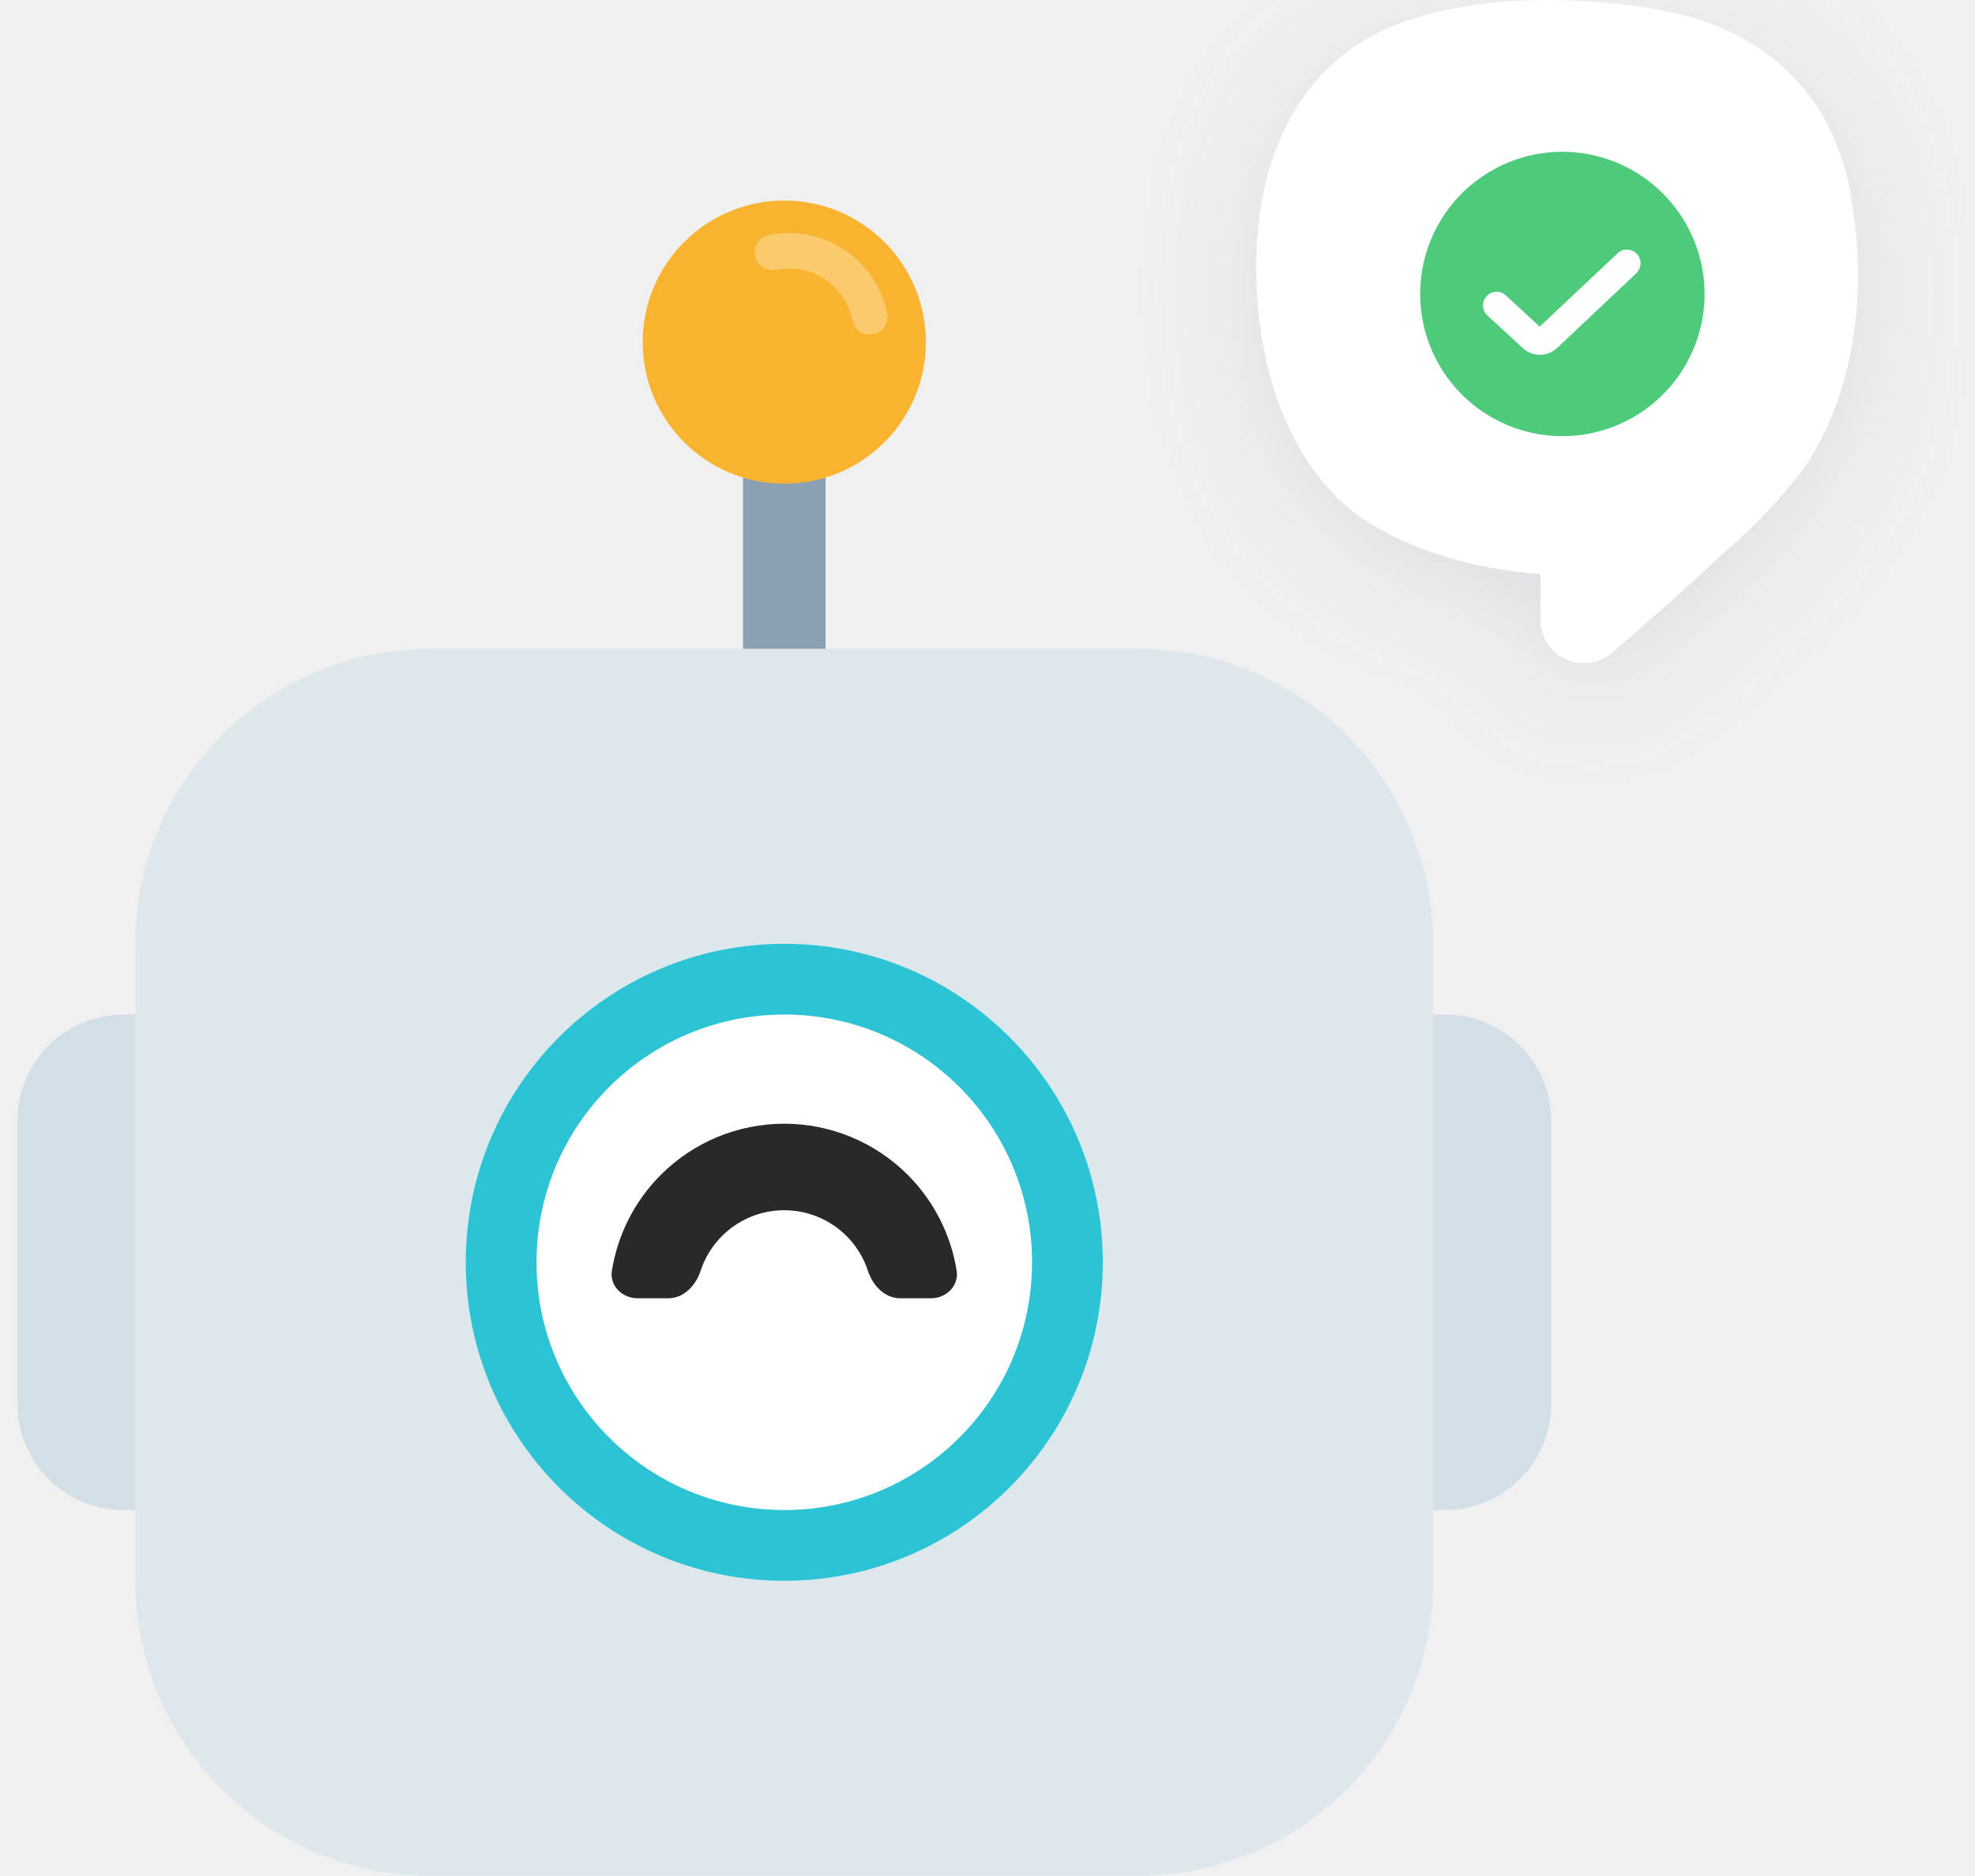
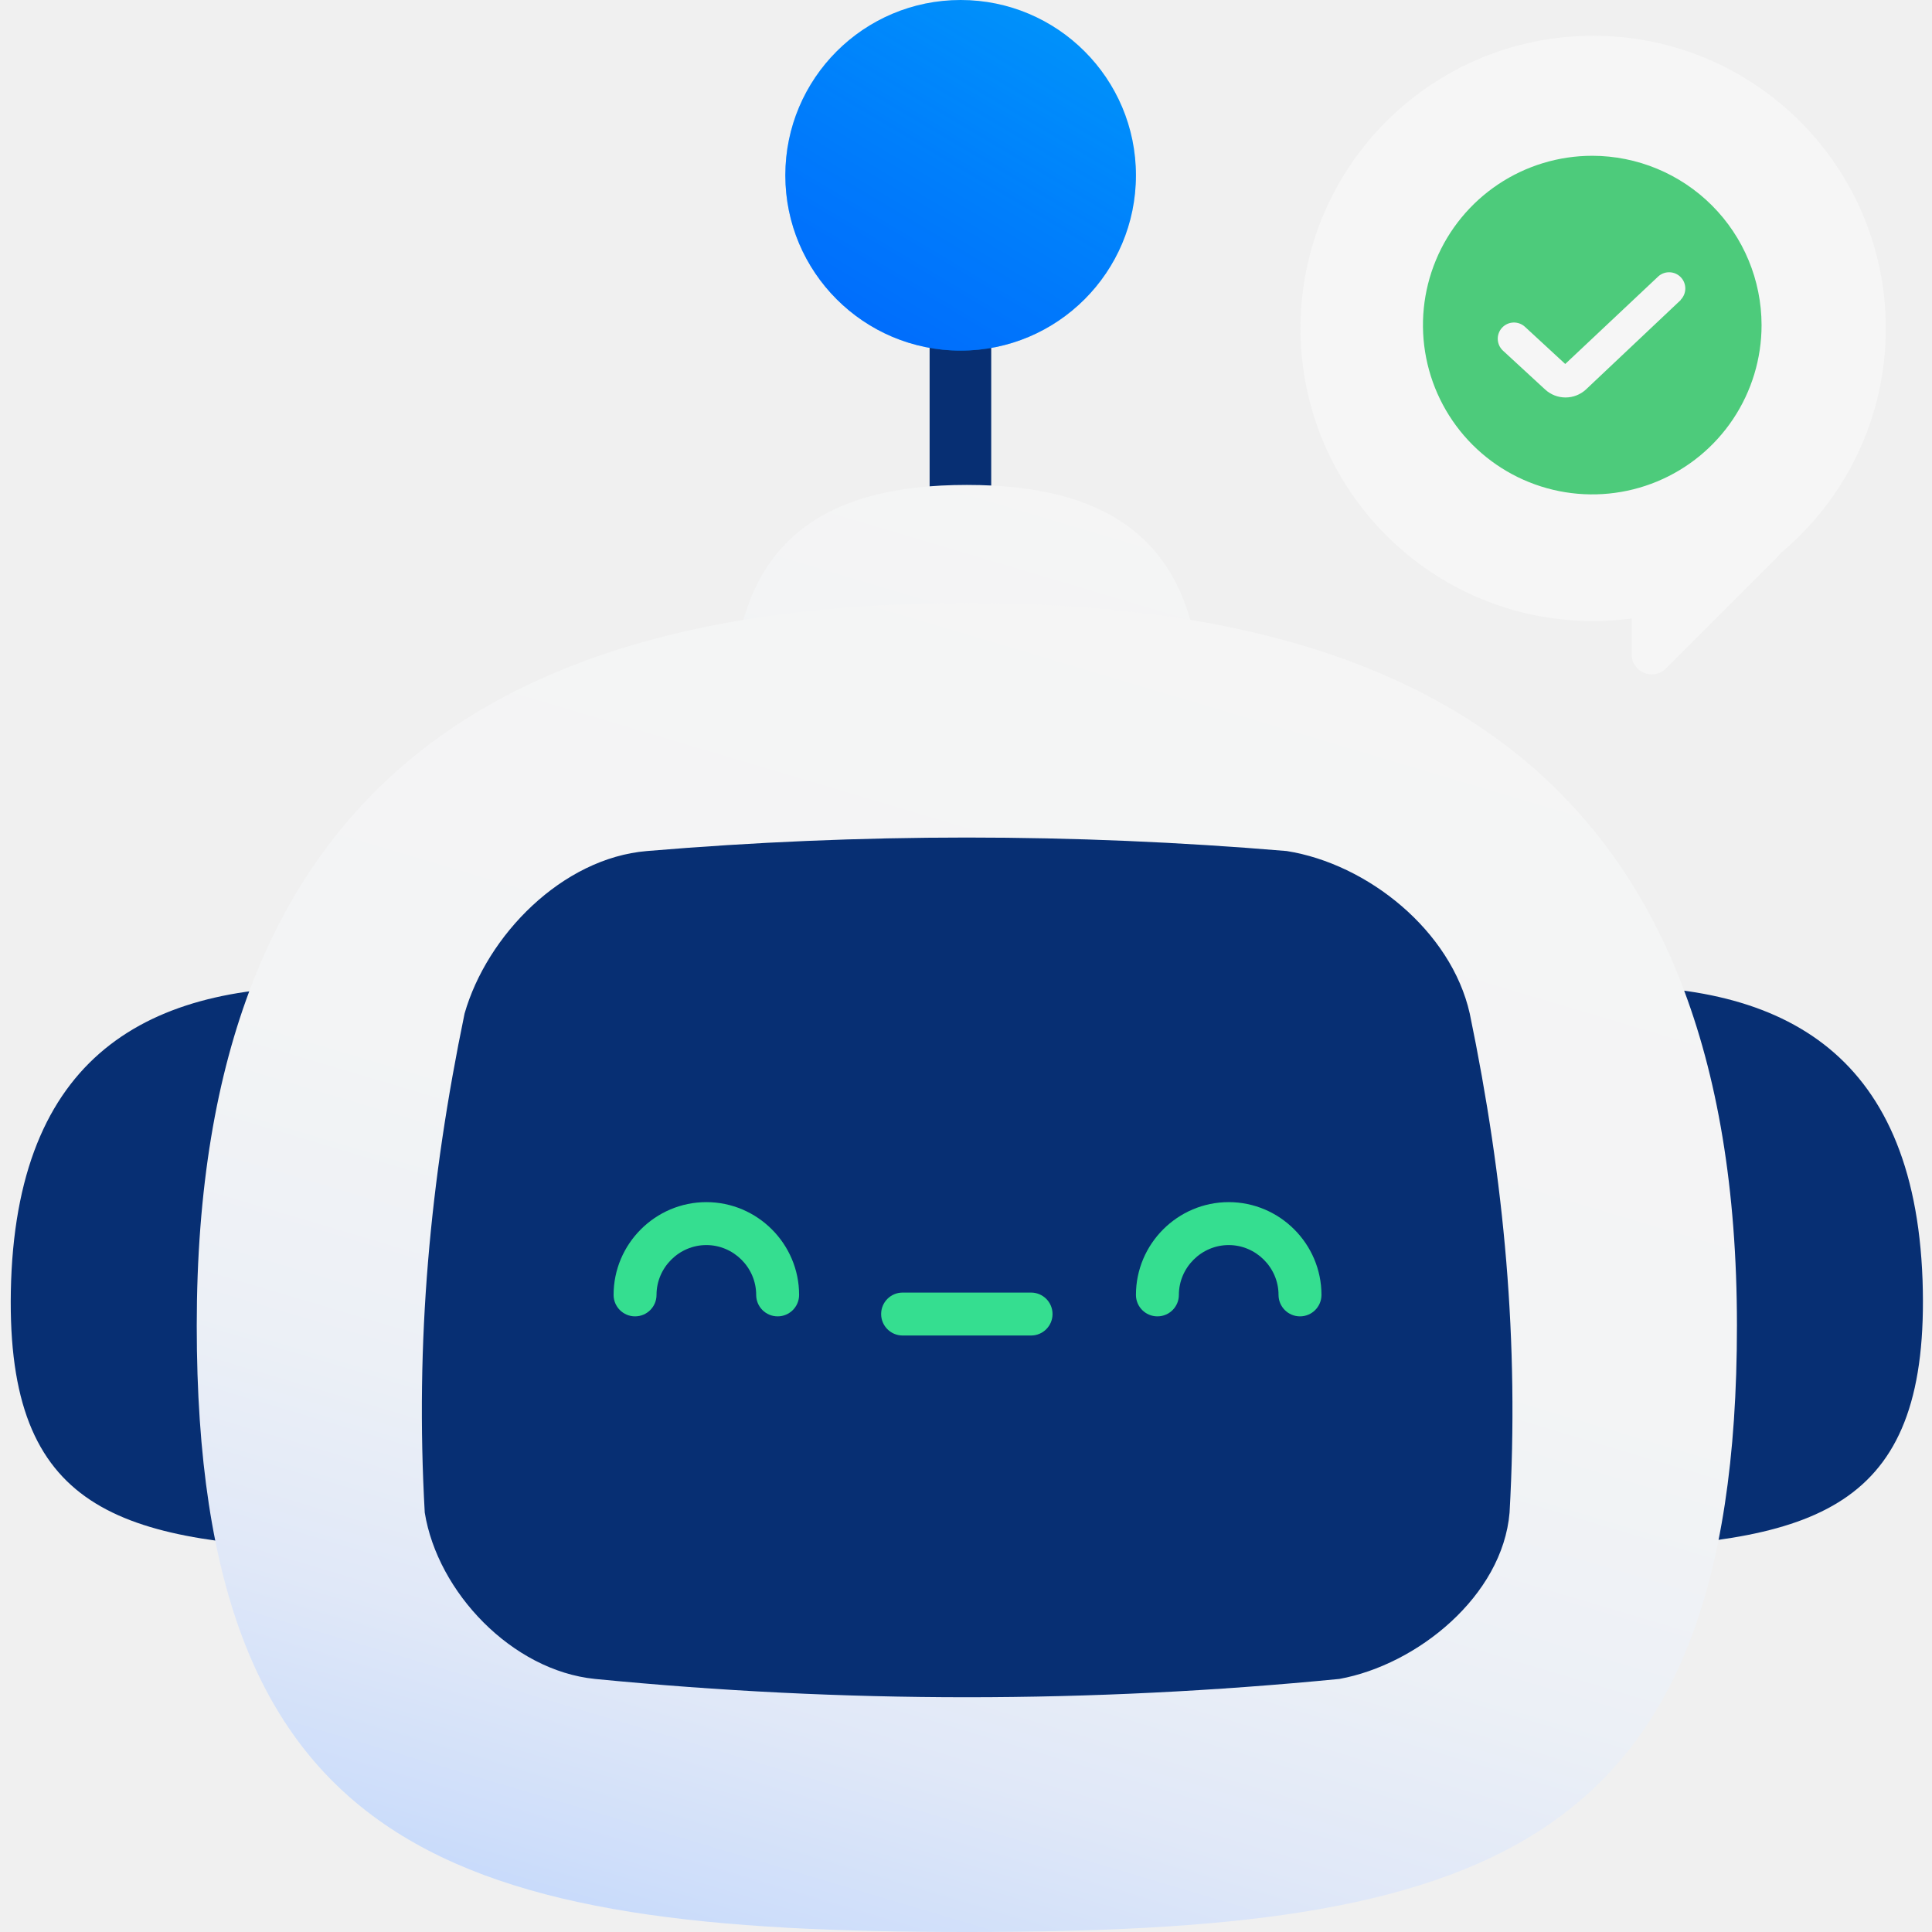
- <svg xmlns="http://www.w3.org/2000/svg" width="1137" height="1080" viewBox="0 0 1137 1080" fill="none">
-   <path d="M77.925 543.397C77.925 449.613 153.952 373.586 247.736 373.586H655.282C749.066 373.586 825.093 449.613 825.093 543.397V910.189C825.093 1003.97 749.066 1080 655.282 1080H247.736C153.952 1080 77.925 1003.97 77.925 910.189V543.397Z" fill="#DEE8EC" />
-   <path fill-rule="evenodd" clip-rule="evenodd" d="M77.924 584.151H71.132C37.37 584.151 10 611.521 10 645.283V808.302C10 842.064 37.37 869.434 71.132 869.434H77.924V584.151Z" fill="#D2DFE6" />
-   <path fill-rule="evenodd" clip-rule="evenodd" d="M825.094 584.151H831.886C865.648 584.151 893.018 611.521 893.018 645.283V808.302C893.018 842.064 865.648 869.434 831.886 869.434H825.094V584.151Z" fill="#D2DFE6" />
-   <path d="M634.905 726.792C634.905 828.078 552.795 910.188 451.509 910.188C350.222 910.188 268.113 828.078 268.113 726.792C268.113 625.505 350.222 543.396 451.509 543.396C552.795 543.396 634.905 625.505 634.905 726.792Z" fill="white" />
-   <path fill-rule="evenodd" clip-rule="evenodd" d="M451.509 869.433C530.287 869.433 594.15 805.57 594.15 726.792C594.15 648.013 530.287 584.15 451.509 584.15C372.73 584.15 308.867 648.013 308.867 726.792C308.867 805.57 372.73 869.433 451.509 869.433ZM451.509 910.188C552.795 910.188 634.905 828.078 634.905 726.792C634.905 625.505 552.795 543.396 451.509 543.396C350.222 543.396 268.113 625.505 268.113 726.792C268.113 828.078 350.222 910.188 451.509 910.188Z" fill="#2CC3D5" />
-   <path fill-rule="evenodd" clip-rule="evenodd" d="M475.282 261.51V373.585H427.735V261.51H475.282Z" fill="#8CA0B3" />
-   <path d="M533.018 196.982C533.018 241.998 496.525 278.491 451.509 278.491C406.492 278.491 370 241.998 370 196.982C370 151.965 406.492 115.472 451.509 115.472C496.525 115.472 533.018 151.965 533.018 196.982Z" fill="#F9B42F" />
-   <path opacity="0.3" fill-rule="evenodd" clip-rule="evenodd" d="M490.798 184.474C486.688 164.255 466.966 151.195 446.747 155.305C441.232 156.426 435.854 152.864 434.733 147.35C433.612 141.836 437.174 136.457 442.688 135.336C473.936 128.985 504.416 149.167 510.767 180.415C511.888 185.929 508.326 191.308 502.812 192.429C497.297 193.55 491.919 189.988 490.798 184.474Z" fill="white" />
-   <path d="M536 747.5C544.837 747.5 552.13 740.291 550.729 731.567C547.398 710.817 537.614 691.485 522.564 676.436C503.717 657.588 478.154 647 451.5 647C424.846 647 399.283 657.588 380.436 676.436C365.386 691.485 355.602 710.817 352.271 731.567C350.87 740.291 358.163 747.5 367 747.5L384.81 747.5C393.647 747.5 400.571 740.164 403.315 731.764C405.768 724.253 409.966 717.348 415.657 711.657C425.163 702.151 438.056 696.81 451.5 696.81C464.944 696.81 477.837 702.151 487.343 711.657C493.034 717.348 497.232 724.253 499.685 731.764C502.429 740.164 509.353 747.5 518.19 747.5L536 747.5Z" fill="#292929" />
-   <g filter="url(#filter0_d_15189_95541)">
-     <path d="M1064.59 107.619C1054.22 55.15 1016.98 18.477 962.399 7.052C939.186 2.349 915.56 -0.014 891.875 5.90661e-05C860.351 5.90661e-05 815.921 4.161 783.622 24.19C742.859 49.86 721.42 98.24 723.324 161.358C724.452 197.537 733.127 248.314 768.247 284.986C795.399 313.196 845.823 327.794 886.868 330.545V357.061C886.868 363.596 889.459 369.863 894.073 374.49C898.687 379.117 904.947 381.726 911.481 381.745C912.208 381.815 912.94 381.815 913.667 381.745C918.852 381.369 923.787 379.37 927.772 376.032C943.569 362.492 964.303 344.508 984.685 325.467L993.5 317.357C1010.11 303.166 1025.15 287.23 1038.35 269.824C1066.7 228.849 1076.65 168.27 1064.59 107.619Z" fill="white" />
-   </g>
-   <path d="M899.516 87.385C883.321 87.372 867.486 92.163 854.014 101.152C840.543 110.14 830.039 122.922 823.833 137.881C817.627 152.84 815.997 169.303 819.149 185.189C822.301 201.074 830.093 215.668 841.54 227.124C852.988 238.58 867.575 246.383 883.458 249.547C899.341 252.711 915.806 251.094 930.769 244.899C945.733 238.704 958.523 228.211 967.522 214.746C976.52 201.281 981.324 185.45 981.324 169.255C981.299 147.56 972.674 126.76 957.339 111.414C942.004 96.067 921.211 87.426 899.516 87.385ZM942.238 157.125L896.382 200.411C893.696 202.887 890.177 204.261 886.524 204.261C882.871 204.261 879.352 202.887 876.666 200.411L856.262 181.604C854.736 180.191 853.835 178.23 853.755 176.152C853.676 174.074 854.425 172.05 855.838 170.524C857.252 168.999 859.213 168.097 861.291 168.018C863.369 167.939 865.393 168.688 866.919 170.101L886.383 188.061L931.518 145.59C933.049 144.28 935.026 143.61 937.039 143.72C939.051 143.829 940.943 144.71 942.323 146.179C943.703 147.647 944.464 149.591 944.448 151.606C944.432 153.621 943.641 155.553 942.238 157V157.125Z" fill="#4DCB7B" />
+ <svg xmlns="http://www.w3.org/2000/svg" width="1080" height="1080" viewBox="0 0 1080 1080" fill="none">
+   <path d="M183.223 866.01C304.22 870.319 365.975 854.88 370.284 729.216C374.951 599.961 302.425 555.798 194.353 551.848C86.641 547.899 10.883 586.675 6.216 715.93C1.907 841.954 62.226 861.702 183.223 866.01Z" fill="#072F73" />
+   <path d="M897.717 865.652C776.72 869.96 714.964 854.521 710.656 728.856C705.988 599.601 778.515 555.439 886.586 551.49C994.299 547.541 1070.06 586.317 1074.72 715.572C1079.03 841.237 1018.71 861.343 897.717 865.652Z" fill="#072F73" />
+   <path fill-rule="evenodd" clip-rule="evenodd" d="M536.88 68.953C546.389 68.953 554.098 76.662 554.098 86.172V481.118C554.098 490.628 546.389 498.337 536.88 498.337C527.37 498.337 519.661 490.628 519.661 481.118V86.172C519.661 76.662 527.37 68.953 536.88 68.953Z" fill="#072F73" />
+   <path d="M540.47 496.913C627.358 496.913 671.161 483.988 671.161 393.868C671.161 300.876 618.023 271.076 540.47 271.076C462.917 271.076 409.778 300.876 409.778 393.868C409.778 484.347 453.582 496.913 540.47 496.913Z" fill="url(#paint0_linear_15189_95541)" />
+   <path d="M537 196C591.124 196 635 152.124 635 98C635 43.877 591.124 0 537 0C482.877 0 439 43.877 439 98C439 152.124 482.877 196 537 196Z" fill="#0096FA" />
+   <path d="M537 196C591.124 196 635 152.124 635 98C635 43.877 591.124 0 537 0C482.877 0 439 43.877 439 98C439 152.124 482.877 196 537 196Z" fill="url(#paint1_linear_15189_95541)" />
+   <path d="M540.47 1080C826.267 1080 970.961 1037.99 970.961 741.063C970.961 435.159 795.749 337.141 540.47 337.141C285.191 337.141 109.979 435.159 109.979 741.063C109.979 1037.99 254.673 1080 540.47 1080Z" fill="url(#paint2_linear_15189_95541)" />
+   <path d="M719.272 475.731C599.711 465.678 481.228 465.678 361.667 475.731C314.273 479.681 272.265 522.766 259.699 566.569C240.31 660.279 232.052 749.68 237.438 845.544C244.619 890.066 286.267 933.868 332.584 938.536C471.892 952.18 609.046 952.18 748.714 938.536C792.158 930.637 839.911 892.22 843.86 845.544C849.246 749.68 840.987 660.279 821.599 566.569C811.187 520.253 764.512 482.912 719.272 475.731Z" fill="#072F73" />
+   <path fill-rule="evenodd" clip-rule="evenodd" d="M492.565 734.559C492.565 727.931 497.938 722.559 504.565 722.559H576.374C583.001 722.559 588.374 727.931 588.374 734.559C588.374 741.186 583.001 746.559 576.374 746.559H504.565C497.938 746.559 492.565 741.186 492.565 734.559Z" fill="#35DE90" />
+   <path fill-rule="evenodd" clip-rule="evenodd" d="M434.707 735.854C428.08 735.854 422.707 730.482 422.707 723.854C422.707 708.58 410.127 696 394.853 696C379.58 696 367 708.58 367 723.854C367 730.482 361.627 735.854 355 735.854C348.372 735.854 343 730.482 343 723.854C343 695.326 366.324 672 394.853 672C423.383 672 446.707 695.326 446.707 723.854C446.707 730.482 441.334 735.854 434.707 735.854Z" fill="#35DE90" />
+   <path fill-rule="evenodd" clip-rule="evenodd" d="M726.707 735.854C720.08 735.854 714.707 730.482 714.707 723.854C714.707 708.58 702.127 696 686.853 696C671.58 696 659 708.58 659 723.854C659 730.482 653.627 735.854 647 735.854C640.372 735.854 635 730.482 635 723.854C635 695.326 658.324 672 686.853 672C715.383 672 738.707 695.326 738.707 723.854C738.707 730.482 733.334 735.854 726.707 735.854Z" fill="#35DE90" />
+   <path fill-rule="evenodd" clip-rule="evenodd" d="M995.27 309.3C1031.27 279.292 1054.17 234.115 1054.17 183.587C1054.17 93.24 980.934 20 890.587 20C800.24 20 727 93.24 727 183.587C727 273.934 800.24 347.174 890.587 347.174C897.883 347.174 905.068 346.697 912.112 345.771V365.785C912.112 375.757 924.168 380.75 931.219 373.699L993.74 311.179C994.334 310.585 994.842 309.955 995.27 309.3Z" fill="#F6F6F6" />
+   <path d="M890.157 87.084C871.436 87.07 853.131 92.608 837.558 102.999C821.984 113.389 809.843 128.165 802.669 145.457C795.494 162.749 793.61 181.781 797.253 200.144C800.897 218.507 809.905 235.378 823.138 248.621C836.371 261.864 853.234 270.884 871.594 274.542C889.955 278.2 908.988 276.33 926.285 269.169C943.583 262.008 958.368 249.877 968.771 234.312C979.173 218.747 984.725 200.446 984.726 181.725C984.697 156.646 974.726 132.601 957 114.861C939.273 97.121 915.236 87.132 890.157 87.084ZM939.543 167.703L886.534 217.741C883.429 220.603 879.361 222.192 875.138 222.192C870.916 222.192 866.848 220.603 863.743 217.741L840.155 196.001C838.392 194.367 837.35 192.1 837.258 189.698C837.166 187.296 838.033 184.956 839.666 183.192C841.3 181.429 843.567 180.387 845.969 180.295C848.371 180.203 850.711 181.07 852.475 182.703L874.975 203.465L927.151 154.369C928.921 152.854 931.207 152.08 933.533 152.207C935.859 152.333 938.047 153.351 939.642 155.049C941.237 156.747 942.117 158.994 942.098 161.323C942.08 163.653 941.165 165.885 939.543 167.558V167.703Z" fill="#4DCB7B" />
  <defs>
-     <filter id="filter0_d_15189_95541" x="656.438" y="-55.641" width="479.953" height="515.335" filterUnits="userSpaceOnUse" color-interpolation-filters="sRGB">
-       <feFlood flood-opacity="0" result="BackgroundImageFix" />
-       <feColorMatrix in="SourceAlpha" type="matrix" values="0 0 0 0 0 0 0 0 0 0 0 0 0 0 0 0 0 0 127 0" result="hardAlpha" />
-       <feOffset dy="11.128" />
-       <feGaussianBlur stdDeviation="33.385" />
-       <feColorMatrix type="matrix" values="0 0 0 0 0.375 0 0 0 0 0.482 0 0 0 0 0.602 0 0 0 0.15 0" />
-       <feBlend mode="normal" in2="BackgroundImageFix" result="effect1_dropShadow_15189_95541" />
-       <feBlend mode="normal" in="SourceGraphic" in2="effect1_dropShadow_15189_95541" result="shape" />
-     </filter>
+     <linearGradient id="paint0_linear_15189_95541" x1="506.908" y1="506.593" x2="581.579" y2="255.893" gradientUnits="userSpaceOnUse">
+       <stop stop-color="#C5D9FB" />
+       <stop offset="0.047" stop-color="#CEDEFA" />
+       <stop offset="0.169" stop-color="#E0E8F8" />
+       <stop offset="0.317" stop-color="#ECF0F6" />
+       <stop offset="0.518" stop-color="#F3F4F5" />
+       <stop offset="1" stop-color="#F5F5F5" />
+     </linearGradient>
+     <linearGradient id="paint1_linear_15189_95541" x1="600.981" y1="-9.458" x2="462.308" y2="223.307" gradientUnits="userSpaceOnUse">
+       <stop stop-color="#0033FF" stop-opacity="0" />
+       <stop offset="1" stop-color="#0033FF" stop-opacity="0.5" />
+     </linearGradient>
+     <linearGradient id="paint2_linear_15189_95541" x1="430.08" y1="1111.58" x2="675.773" y2="286.694" gradientUnits="userSpaceOnUse">
+       <stop stop-color="#C5D9FB" />
+       <stop offset="0.047" stop-color="#CEDEFA" />
+       <stop offset="0.169" stop-color="#E0E8F8" />
+       <stop offset="0.317" stop-color="#ECF0F6" />
+       <stop offset="0.518" stop-color="#F3F4F5" />
+       <stop offset="1" stop-color="#F5F5F5" />
+     </linearGradient>
  </defs>
</svg>
